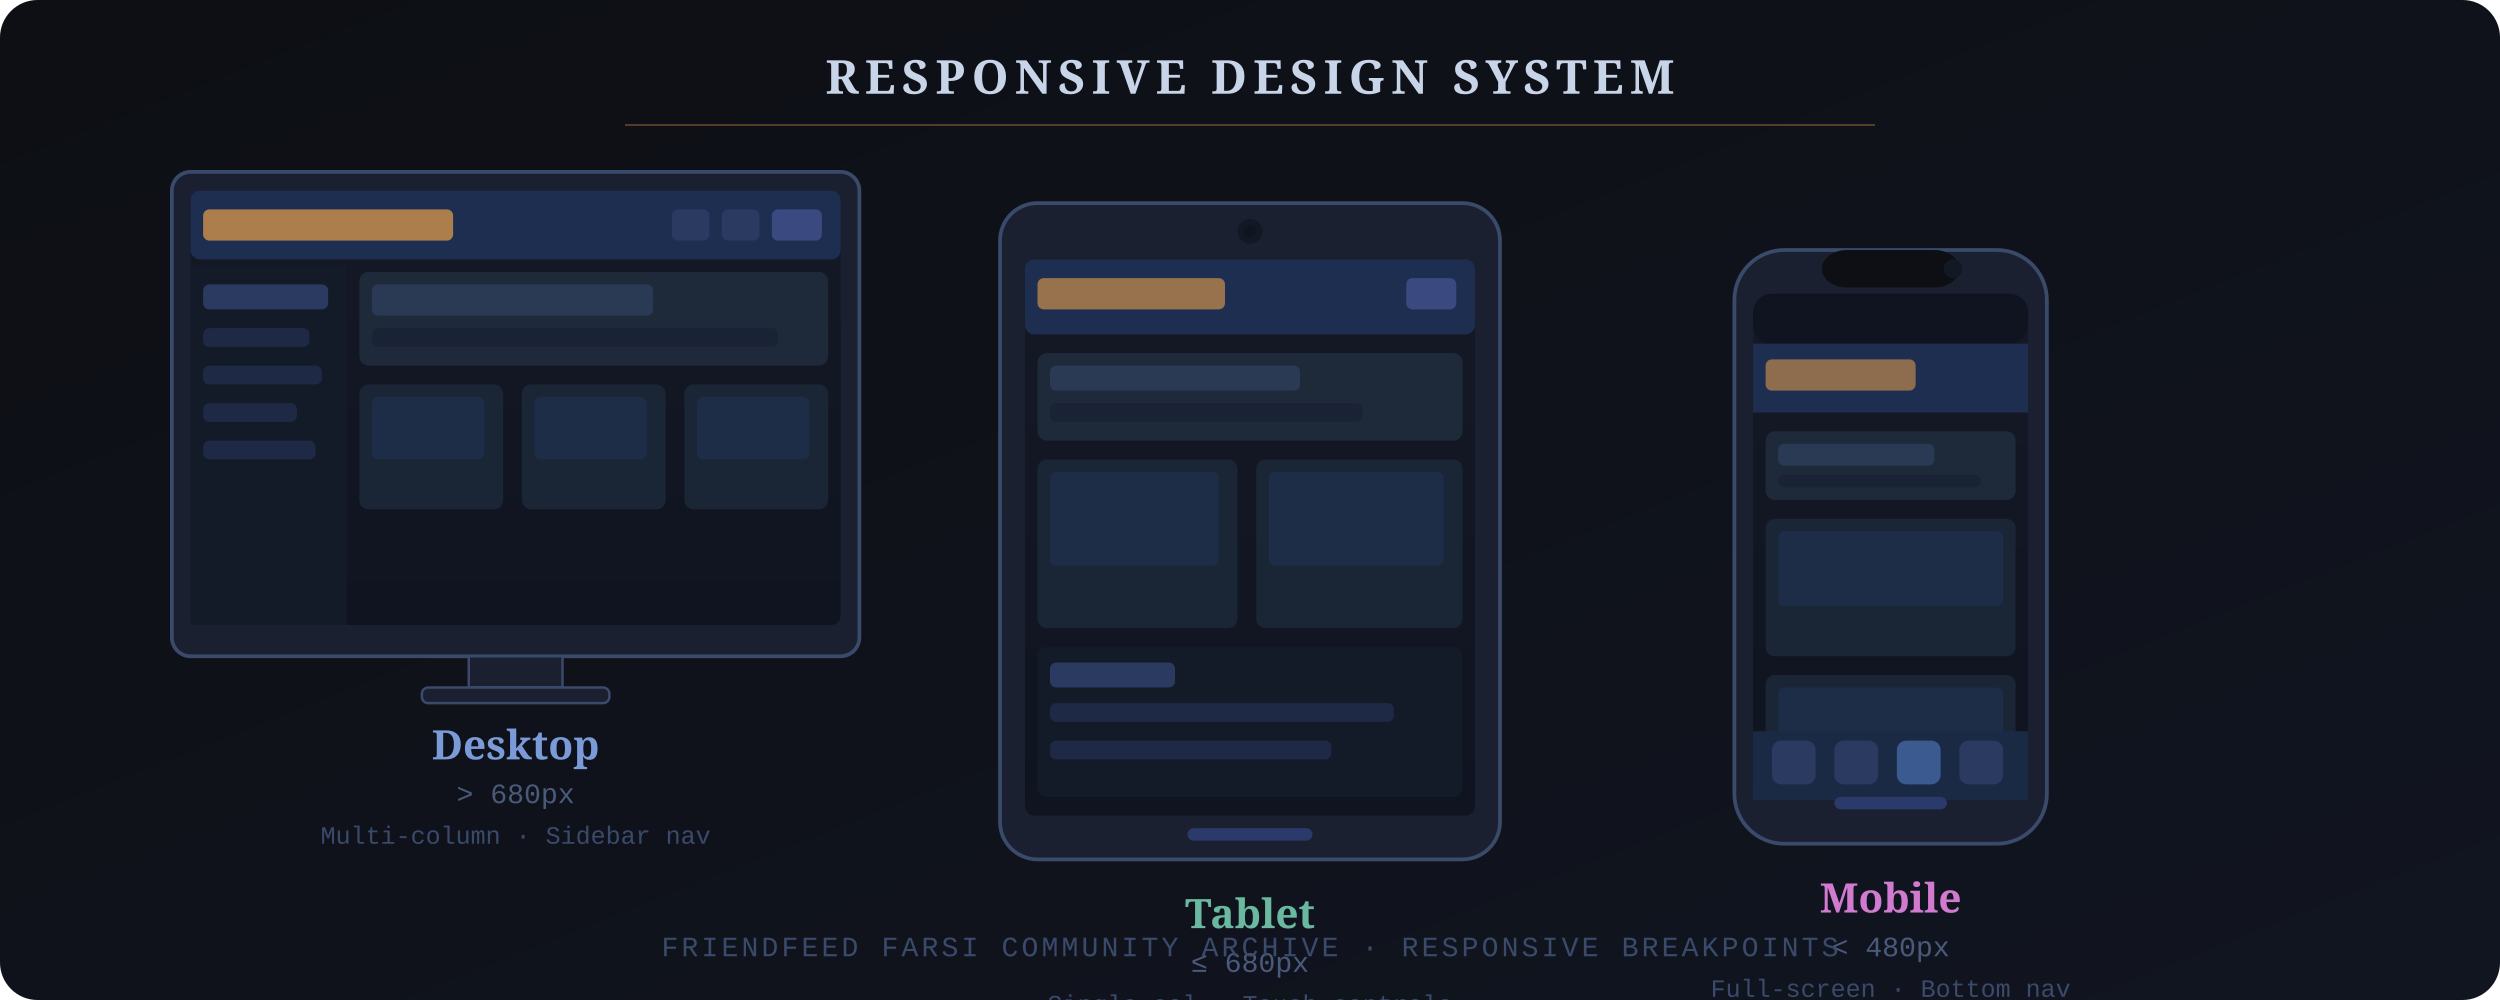
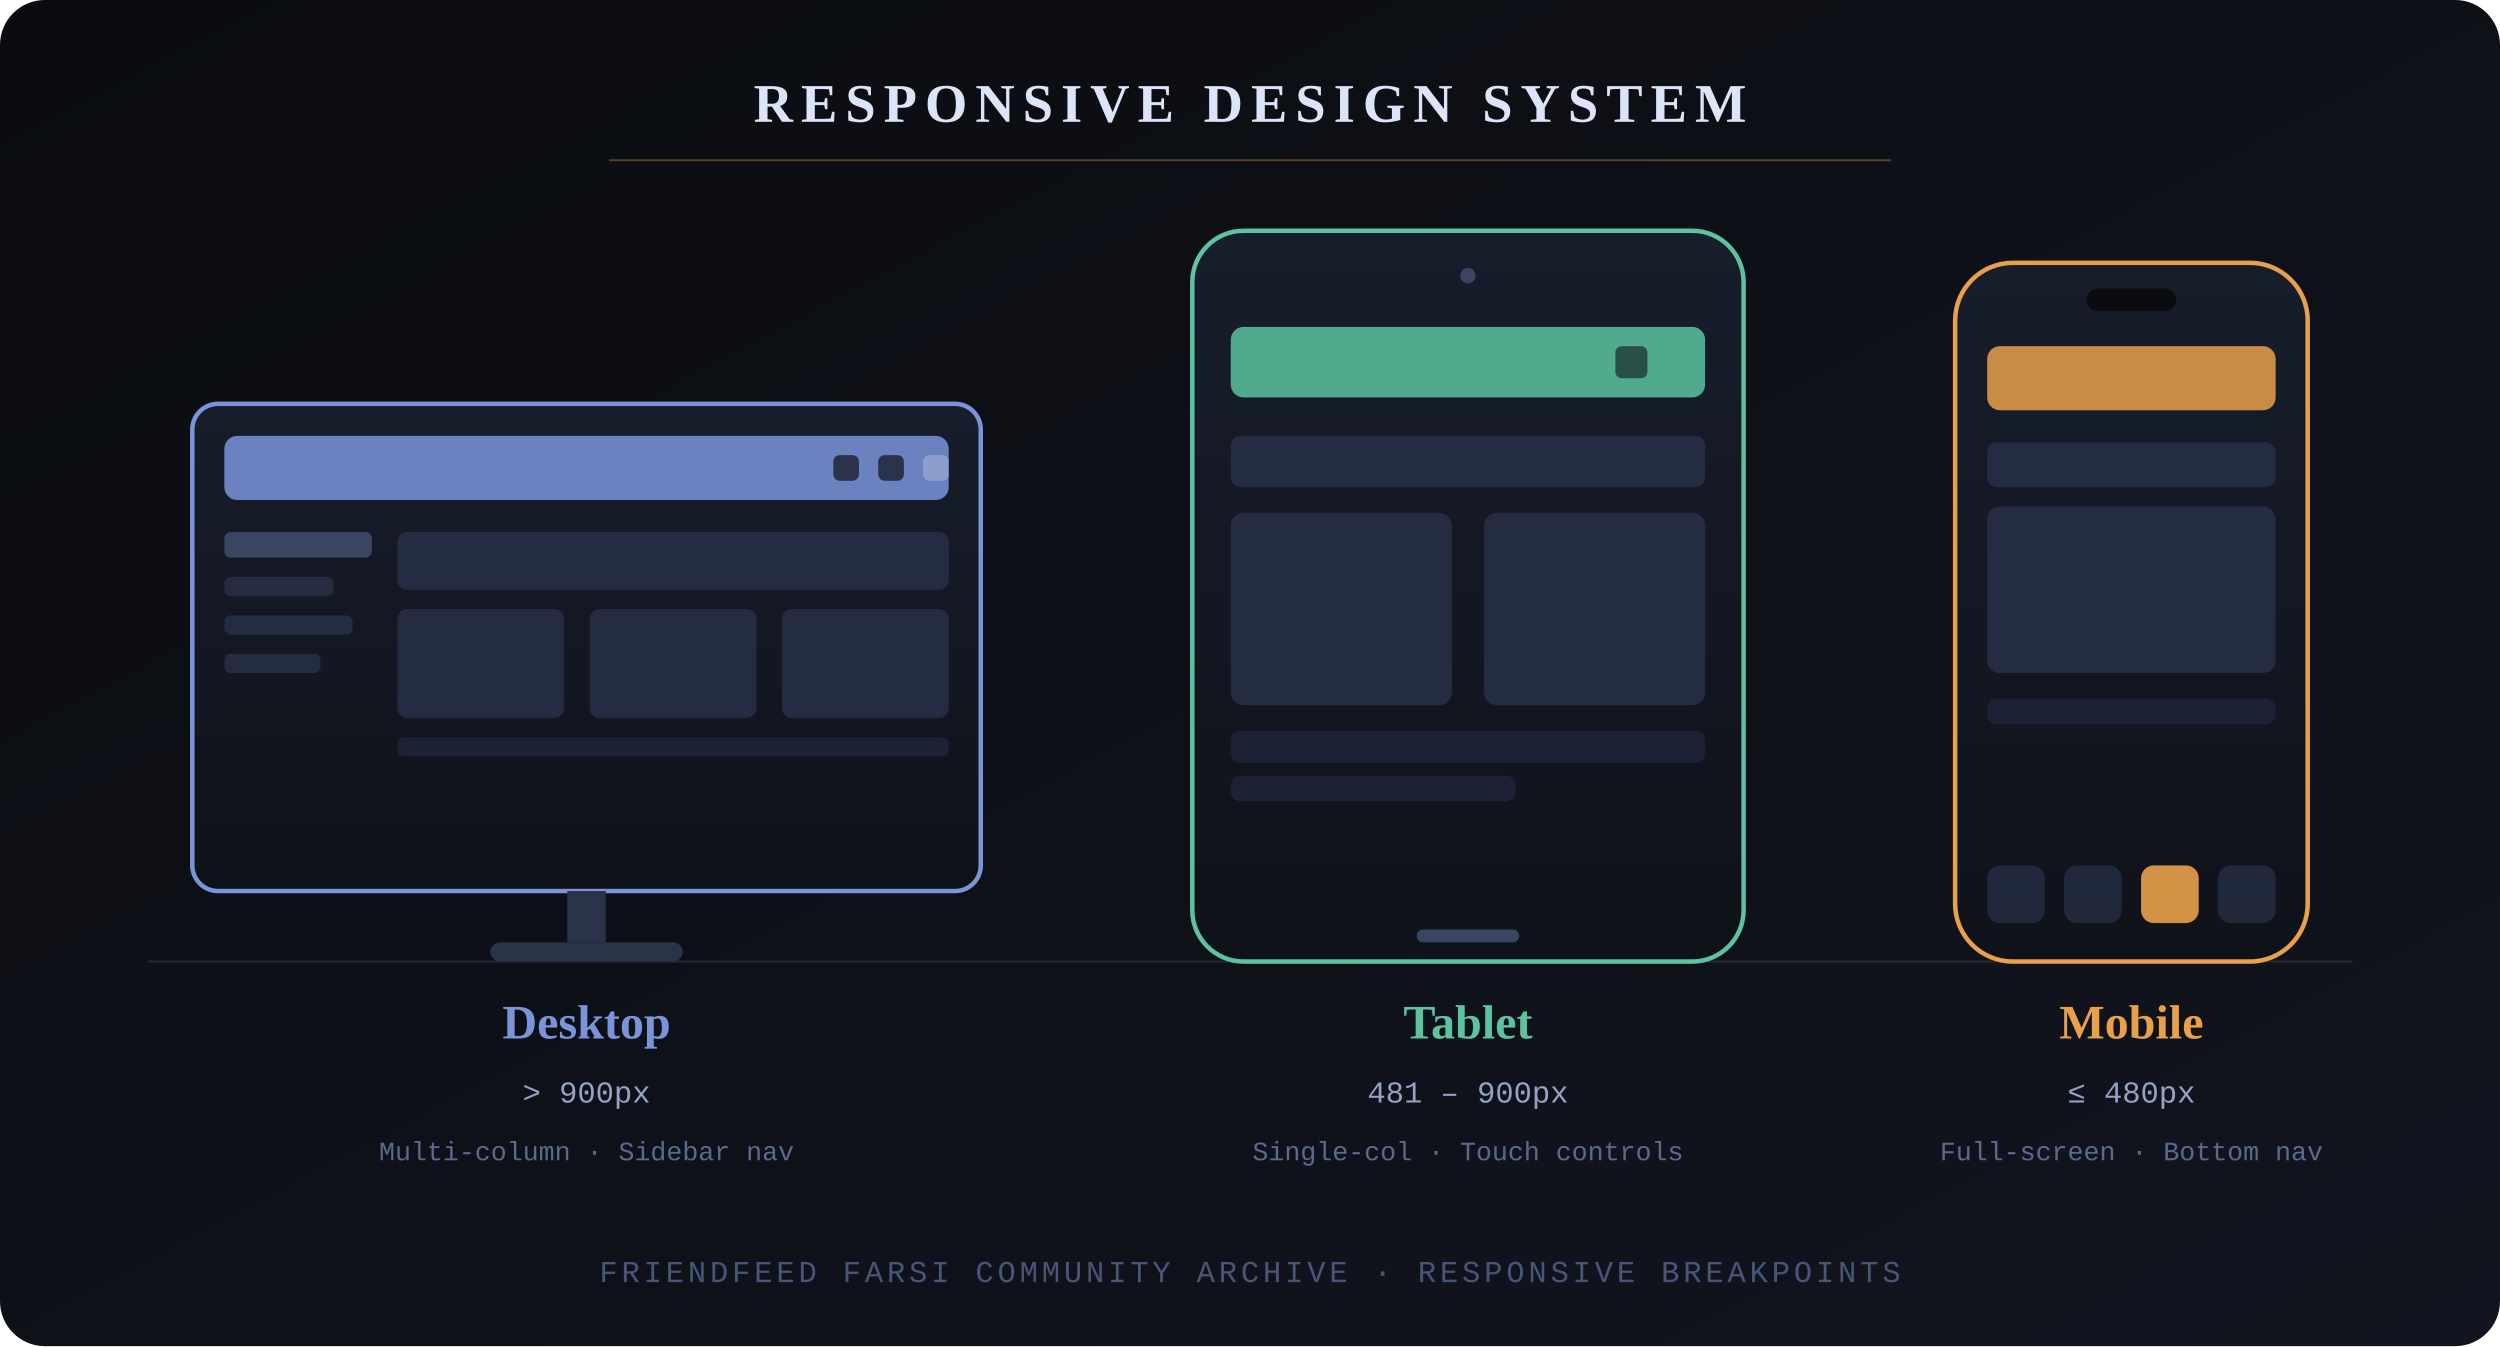
- <svg xmlns="http://www.w3.org/2000/svg" viewBox="0 0 800 320" role="img" aria-label="Responsive design layout diagram showing desktop tablet and mobile">
+ <svg xmlns="http://www.w3.org/2000/svg" viewBox="0 0 780 420" role="img" aria-label="Responsive design system showing desktop, tablet, and mobile breakpoints">
  <defs>
    <linearGradient id="rl-bg" x1="0%" y1="0%" x2="100%" y2="100%">
-       <stop offset="0%" style="stop-color:#0d0f14" />
-       <stop offset="100%" style="stop-color:#111520" />
+       <stop offset="0%" stop-color="#0a0c10" />
+       <stop offset="100%" stop-color="#12151f" />
    </linearGradient>
-     <linearGradient id="screen-desktop" x1="0%" y1="0%" x2="0%" y2="100%">
-       <stop offset="0%" style="stop-color:#141925" />
-       <stop offset="100%" style="stop-color:#0f1420" />
+     <linearGradient id="screen-grad" x1="0%" y1="0%" x2="0%" y2="100%">
+       <stop offset="0%" stop-color="#171d2b" />
+       <stop offset="100%" stop-color="#0f1219" />
    </linearGradient>
  </defs>
-   <rect width="800" height="320" fill="url(#rl-bg)" rx="12" />
-   <text x="400" y="30" font-family="Georgia, serif" font-size="15" font-weight="600" fill="#c8d4e8" text-anchor="middle" letter-spacing="2">RESPONSIVE DESIGN SYSTEM</text>
-   <line x1="200" y1="40" x2="600" y2="40" stroke="#e8a04a" stroke-width="0.5" opacity="0.4" />
-   <g transform="translate(55, 55)">
-     <rect x="0" y="0" width="220" height="155" rx="6" fill="#1a2030" stroke="#3a4a6a" stroke-width="1.2" />
-     <rect x="6" y="6" width="208" height="139" rx="3" fill="url(#screen-desktop)" />
-     <rect x="6" y="6" width="208" height="22" rx="3" fill="#1e2e50" />
-     <rect x="10" y="12" width="80" height="10" rx="2" fill="#e8a04a" opacity="0.7" />
-     <rect x="160" y="12" width="12" height="10" rx="2" fill="#2a3a60" />
-     <rect x="176" y="12" width="12" height="10" rx="2" fill="#2a3a60" />
-     <rect x="192" y="12" width="16" height="10" rx="2" fill="#3a4a80" />
-     <rect x="6" y="30" width="50" height="115" rx="0" fill="#131a28" />
-     <rect x="10" y="36" width="40" height="8" rx="2" fill="#2a3a60" />
-     <rect x="10" y="50" width="34" height="6" rx="2" fill="#1e2a45" />
-     <rect x="10" y="62" width="38" height="6" rx="2" fill="#1e2a45" />
-     <rect x="10" y="74" width="30" height="6" rx="2" fill="#1e2a45" />
-     <rect x="10" y="86" width="36" height="6" rx="2" fill="#1e2a45" />
-     <rect x="60" y="32" width="150" height="30" rx="3" fill="#1e2a3a" />
-     <rect x="64" y="36" width="90" height="10" rx="2" fill="#2a3a55" />
-     <rect x="64" y="50" width="130" height="6" rx="2" fill="#1a2235" />
-     <rect x="60" y="68" width="46" height="40" rx="3" fill="#1a2535" />
-     <rect x="112" y="68" width="46" height="40" rx="3" fill="#1a2535" />
-     <rect x="164" y="68" width="46" height="40" rx="3" fill="#1a2535" />
-     <rect x="64" y="72" width="36" height="20" rx="2" fill="#1e3050" opacity="0.7" />
-     <rect x="116" y="72" width="36" height="20" rx="2" fill="#1e3050" opacity="0.7" />
-     <rect x="168" y="72" width="36" height="20" rx="2" fill="#1e3050" opacity="0.7" />
-     <rect x="95" y="155" width="30" height="10" rx="0" fill="#1a2030" stroke="#3a4a6a" stroke-width="0.8" />
-     <rect x="80" y="165" width="60" height="5" rx="2" fill="#1a2030" stroke="#3a4a6a" stroke-width="0.8" />
-     <text x="110" y="188" font-family="Georgia, serif" font-size="13" font-weight="600" fill="#7a9ad8" text-anchor="middle">Desktop</text>
-     <text x="110" y="202" font-family="'Courier New', monospace" font-size="9" fill="#4a5a7a" text-anchor="middle">&gt; 680px</text>
-     <text x="110" y="215" font-family="'Courier New', monospace" font-size="8" fill="#3a4a6a" text-anchor="middle">Multi-column · Sidebar nav</text>
+   <rect width="780" height="420" fill="url(#rl-bg)" rx="14" />
+   <text x="390.0" y="38" font-family="Georgia, 'Times New Roman', serif" font-size="17" font-weight="600" fill="#dce5f7" text-anchor="middle" letter-spacing="2.5">RESPONSIVE DESIGN SYSTEM</text>
+   <line x1="190.0" y1="50" x2="590.0" y2="50" stroke="#e8a04a" stroke-width="0.6" opacity="0.35" />
+   <line x1="46" y1="300" x2="734" y2="300" stroke="#2a3348" stroke-width="0.7" opacity="0.6" />
+   <g transform="translate(60,126)">
+     <rect x="0" y="0" width="246" height="152" rx="8" fill="url(#screen-grad)" stroke="#7b93d9" stroke-width="1.4" />
+     <rect x="10" y="10" width="226" height="20" rx="4" fill="#7b93d9" opacity="0.85" />
+     <rect x="200" y="16" width="8" height="8" rx="2" fill="#0f1219" opacity="0.7" />
+     <rect x="214" y="16" width="8" height="8" rx="2" fill="#0f1219" opacity="0.7" />
+     <rect x="228" y="16" width="8" height="8" rx="2" fill="#c8d4e8" opacity="0.35" />
+     <rect x="10" y="40" width="46" height="8" rx="2" fill="#3a4562" />
+     <rect x="10" y="54" width="34" height="6" rx="2" fill="#242c42" />
+     <rect x="10" y="66" width="40" height="6" rx="2" fill="#242c42" />
+     <rect x="10" y="78" width="30" height="6" rx="2" fill="#242c42" />
+     <rect x="64" y="40" width="172" height="18" rx="3" fill="#242c42" />
+     <rect x="64.0" y="64" width="52.0" height="34" rx="3" fill="#242c42" />
+     <rect x="124.0" y="64" width="52.0" height="34" rx="3" fill="#242c42" />
+     <rect x="184.0" y="64" width="52.0" height="34" rx="3" fill="#242c42" />
+     <rect x="64" y="104" width="172" height="6" rx="2" fill="#1c2233" />
+     <rect x="117.0" y="152" width="12" height="16" fill="#2a3348" />
+     <rect x="93.0" y="168" width="60" height="6" rx="3" fill="#2a3348" />
  </g>
-   <g transform="translate(320, 65)">
-     <rect x="0" y="0" width="160" height="210" rx="12" fill="#1a2030" stroke="#3a4a6a" stroke-width="1.2" />
-     <circle cx="80" cy="9" r="4" fill="#131825" />
-     <circle cx="80" cy="9" r="2" fill="#0f1420" />
-     <rect x="8" y="18" width="144" height="178" rx="3" fill="url(#screen-desktop)" />
-     <rect x="8" y="18" width="144" height="24" rx="3" fill="#1e2e50" />
-     <rect x="12" y="24" width="60" height="10" rx="2" fill="#e8a04a" opacity="0.6" />
-     <rect x="130" y="24" width="16" height="10" rx="2" fill="#3a4a80" />
-     <rect x="12" y="48" width="136" height="28" rx="3" fill="#1e2a3a" />
-     <rect x="16" y="52" width="80" height="8" rx="2" fill="#2a3a55" />
-     <rect x="16" y="64" width="100" height="6" rx="2" fill="#1a2235" />
-     <rect x="12" y="82" width="64" height="54" rx="3" fill="#1a2535" />
-     <rect x="82" y="82" width="66" height="54" rx="3" fill="#1a2535" />
-     <rect x="16" y="86" width="54" height="30" rx="2" fill="#1e3050" opacity="0.7" />
-     <rect x="86" y="86" width="56" height="30" rx="2" fill="#1e3050" opacity="0.7" />
-     <rect x="12" y="142" width="136" height="48" rx="3" fill="#131a28" />
-     <rect x="16" y="147" width="40" height="8" rx="2" fill="#2a3a60" />
-     <rect x="16" y="160" width="110" height="6" rx="2" fill="#1e2a45" />
-     <rect x="16" y="172" width="90" height="6" rx="2" fill="#1e2a45" />
-     <rect x="60" y="200" width="40" height="4" rx="2" fill="#2a3a6a" />
-     <text x="80" y="232" font-family="Georgia, serif" font-size="13" font-weight="600" fill="#6ab8a0" text-anchor="middle">Tablet</text>
-     <text x="80" y="246" font-family="'Courier New', monospace" font-size="9" fill="#4a5a7a" text-anchor="middle">≤ 680px</text>
-     <text x="80" y="259" font-family="'Courier New', monospace" font-size="8" fill="#3a4a6a" text-anchor="middle">Single-col · Touch controls</text>
+   <text x="183.0" y="324" font-family="Georgia, 'Times New Roman', serif" font-size="15" font-weight="700" fill="#7b93d9" text-anchor="middle">Desktop</text>
+   <text x="183.0" y="344" font-family="'Courier New', Consolas, monospace" font-size="9.5" fill="#93a3c4" text-anchor="middle">&gt; 900px</text>
+   <text x="183.0" y="362" font-family="'Courier New', Consolas, monospace" font-size="8.3" fill="#5a6a8c" text-anchor="middle">Multi-column · Sidebar nav</text>
+   <g transform="translate(372,72)">
+     <rect x="0" y="0" width="172" height="228" rx="16" fill="url(#screen-grad)" stroke="#5cc2a0" stroke-width="1.4" />
+     <circle cx="86.0" cy="14" r="2.4" fill="#3a4562" />
+     <rect x="12" y="30" width="148" height="22" rx="4" fill="#5cc2a0" opacity="0.85" />
+     <rect x="132" y="36" width="10" height="10" rx="2" fill="#0f1219" opacity="0.6" />
+     <rect x="12" y="64" width="148" height="16" rx="3" fill="#242c42" />
+     <rect x="12" y="88" width="69.0" height="60" rx="4" fill="#242c42" />
+     <rect x="91.0" y="88" width="69.0" height="60" rx="4" fill="#242c42" />
+     <rect x="12" y="156" width="148" height="10" rx="3" fill="#1c2233" />
+     <rect x="12" y="170" width="88.8" height="8" rx="3" fill="#1c2233" />
+     <rect x="70.0" y="218" width="32" height="4" rx="2" fill="#3a4562" />
  </g>
-   <g transform="translate(555, 80)">
-     <rect x="0" y="0" width="100" height="190" rx="16" fill="#1a2030" stroke="#3a4a6a" stroke-width="1.2" />
-     <rect x="28" y="0" width="44" height="12" rx="8" fill="#0d0f14" />
-     <circle cx="70" cy="6" r="3" fill="#131825" />
-     <rect x="6" y="14" width="88" height="162" rx="6" fill="url(#screen-desktop)" />
-     <rect x="6" y="14" width="88" height="16" rx="6" fill="#0f1420" />
-     <rect x="6" y="30" width="88" height="22" rx="0" fill="#1e2e50" />
-     <rect x="10" y="35" width="48" height="10" rx="2" fill="#e8a04a" opacity="0.55" />
-     <rect x="10" y="58" width="80" height="22" rx="3" fill="#1e2a3a" />
-     <rect x="14" y="62" width="50" height="7" rx="2" fill="#2a3a55" />
-     <rect x="14" y="72" width="65" height="4" rx="2" fill="#1a2235" />
-     <rect x="10" y="86" width="80" height="44" rx="3" fill="#1a2535" />
-     <rect x="14" y="90" width="72" height="24" rx="2" fill="#1e3050" opacity="0.7" />
-     <rect x="10" y="136" width="80" height="34" rx="3" fill="#1a2535" />
-     <rect x="14" y="140" width="72" height="24" rx="2" fill="#1e3050" opacity="0.7" />
-     <rect x="6" y="154" width="88" height="22" rx="0" fill="#1a2a44" />
-     <rect x="6" y="169" width="88" height="7" rx="6" fill="#1a2a44" />
-     <rect x="12" y="157" width="14" height="14" rx="3" fill="#2a3a60" />
-     <rect x="32" y="157" width="14" height="14" rx="3" fill="#2a3a60" />
-     <rect x="52" y="157" width="14" height="14" rx="3" fill="#3a5a90" />
-     <rect x="72" y="157" width="14" height="14" rx="3" fill="#2a3a60" />
-     <rect x="32" y="175" width="36" height="4" rx="2" fill="#2a3a6a" />
-     <text x="50" y="212" font-family="Georgia, serif" font-size="13" font-weight="600" fill="#d07ad0" text-anchor="middle">Mobile</text>
-     <text x="50" y="226" font-family="'Courier New', monospace" font-size="9" fill="#4a5a7a" text-anchor="middle">&lt; 480px</text>
-     <text x="50" y="239" font-family="'Courier New', monospace" font-size="8" fill="#3a4a6a" text-anchor="middle">Full-screen · Bottom nav</text>
+   <text x="458.0" y="324" font-family="Georgia, 'Times New Roman', serif" font-size="15" font-weight="700" fill="#5cc2a0" text-anchor="middle">Tablet</text>
+   <text x="458.0" y="344" font-family="'Courier New', Consolas, monospace" font-size="9.5" fill="#93a3c4" text-anchor="middle">481 – 900px</text>
+   <text x="458.0" y="362" font-family="'Courier New', Consolas, monospace" font-size="8.3" fill="#5a6a8c" text-anchor="middle">Single-col · Touch controls</text>
+   <g transform="translate(610,82)">
+     <rect x="0" y="0" width="110" height="218" rx="18" fill="url(#screen-grad)" stroke="#e8a04a" stroke-width="1.4" />
+     <rect x="41.0" y="8" width="28" height="7" rx="3.5" fill="#0a0c10" />
+     <rect x="10" y="26" width="90" height="20" rx="4" fill="#e8a04a" opacity="0.85" />
+     <rect x="10" y="56" width="90" height="14" rx="3" fill="#242c42" />
+     <rect x="10" y="76" width="90" height="52" rx="4" fill="#242c42" />
+     <rect x="10" y="136" width="90" height="8" rx="3" fill="#1c2233" />
+     <rect x="10.0" y="188" width="18.0" height="18" rx="4" fill="#2c3550" opacity="0.6" />
+     <rect x="34.0" y="188" width="18.0" height="18" rx="4" fill="#2c3550" opacity="0.6" />
+     <rect x="58.0" y="188" width="18.0" height="18" rx="4" fill="#e8a04a" opacity="0.9" />
+     <rect x="82.0" y="188" width="18.0" height="18" rx="4" fill="#2c3550" opacity="0.6" />
  </g>
-   <text x="400" y="306" font-family="'Courier New', monospace" font-size="9" fill="#3a4a6a" text-anchor="middle" letter-spacing="1">FRIENDFEED FARSI COMMUNITY ARCHIVE  ·  RESPONSIVE BREAKPOINTS</text>
+   <text x="665.0" y="324" font-family="Georgia, 'Times New Roman', serif" font-size="15" font-weight="700" fill="#e8a04a" text-anchor="middle">Mobile</text>
+   <text x="665.0" y="344" font-family="'Courier New', Consolas, monospace" font-size="9.5" fill="#93a3c4" text-anchor="middle">≤ 480px</text>
+   <text x="665.0" y="362" font-family="'Courier New', Consolas, monospace" font-size="8.3" fill="#5a6a8c" text-anchor="middle">Full-screen · Bottom nav</text>
+   <text x="390.0" y="400" font-family="'Courier New', Consolas, monospace" font-size="9.5" fill="#465578" text-anchor="middle" letter-spacing="1.2">FRIENDFEED FARSI COMMUNITY ARCHIVE  ·  RESPONSIVE BREAKPOINTS</text>
</svg>
